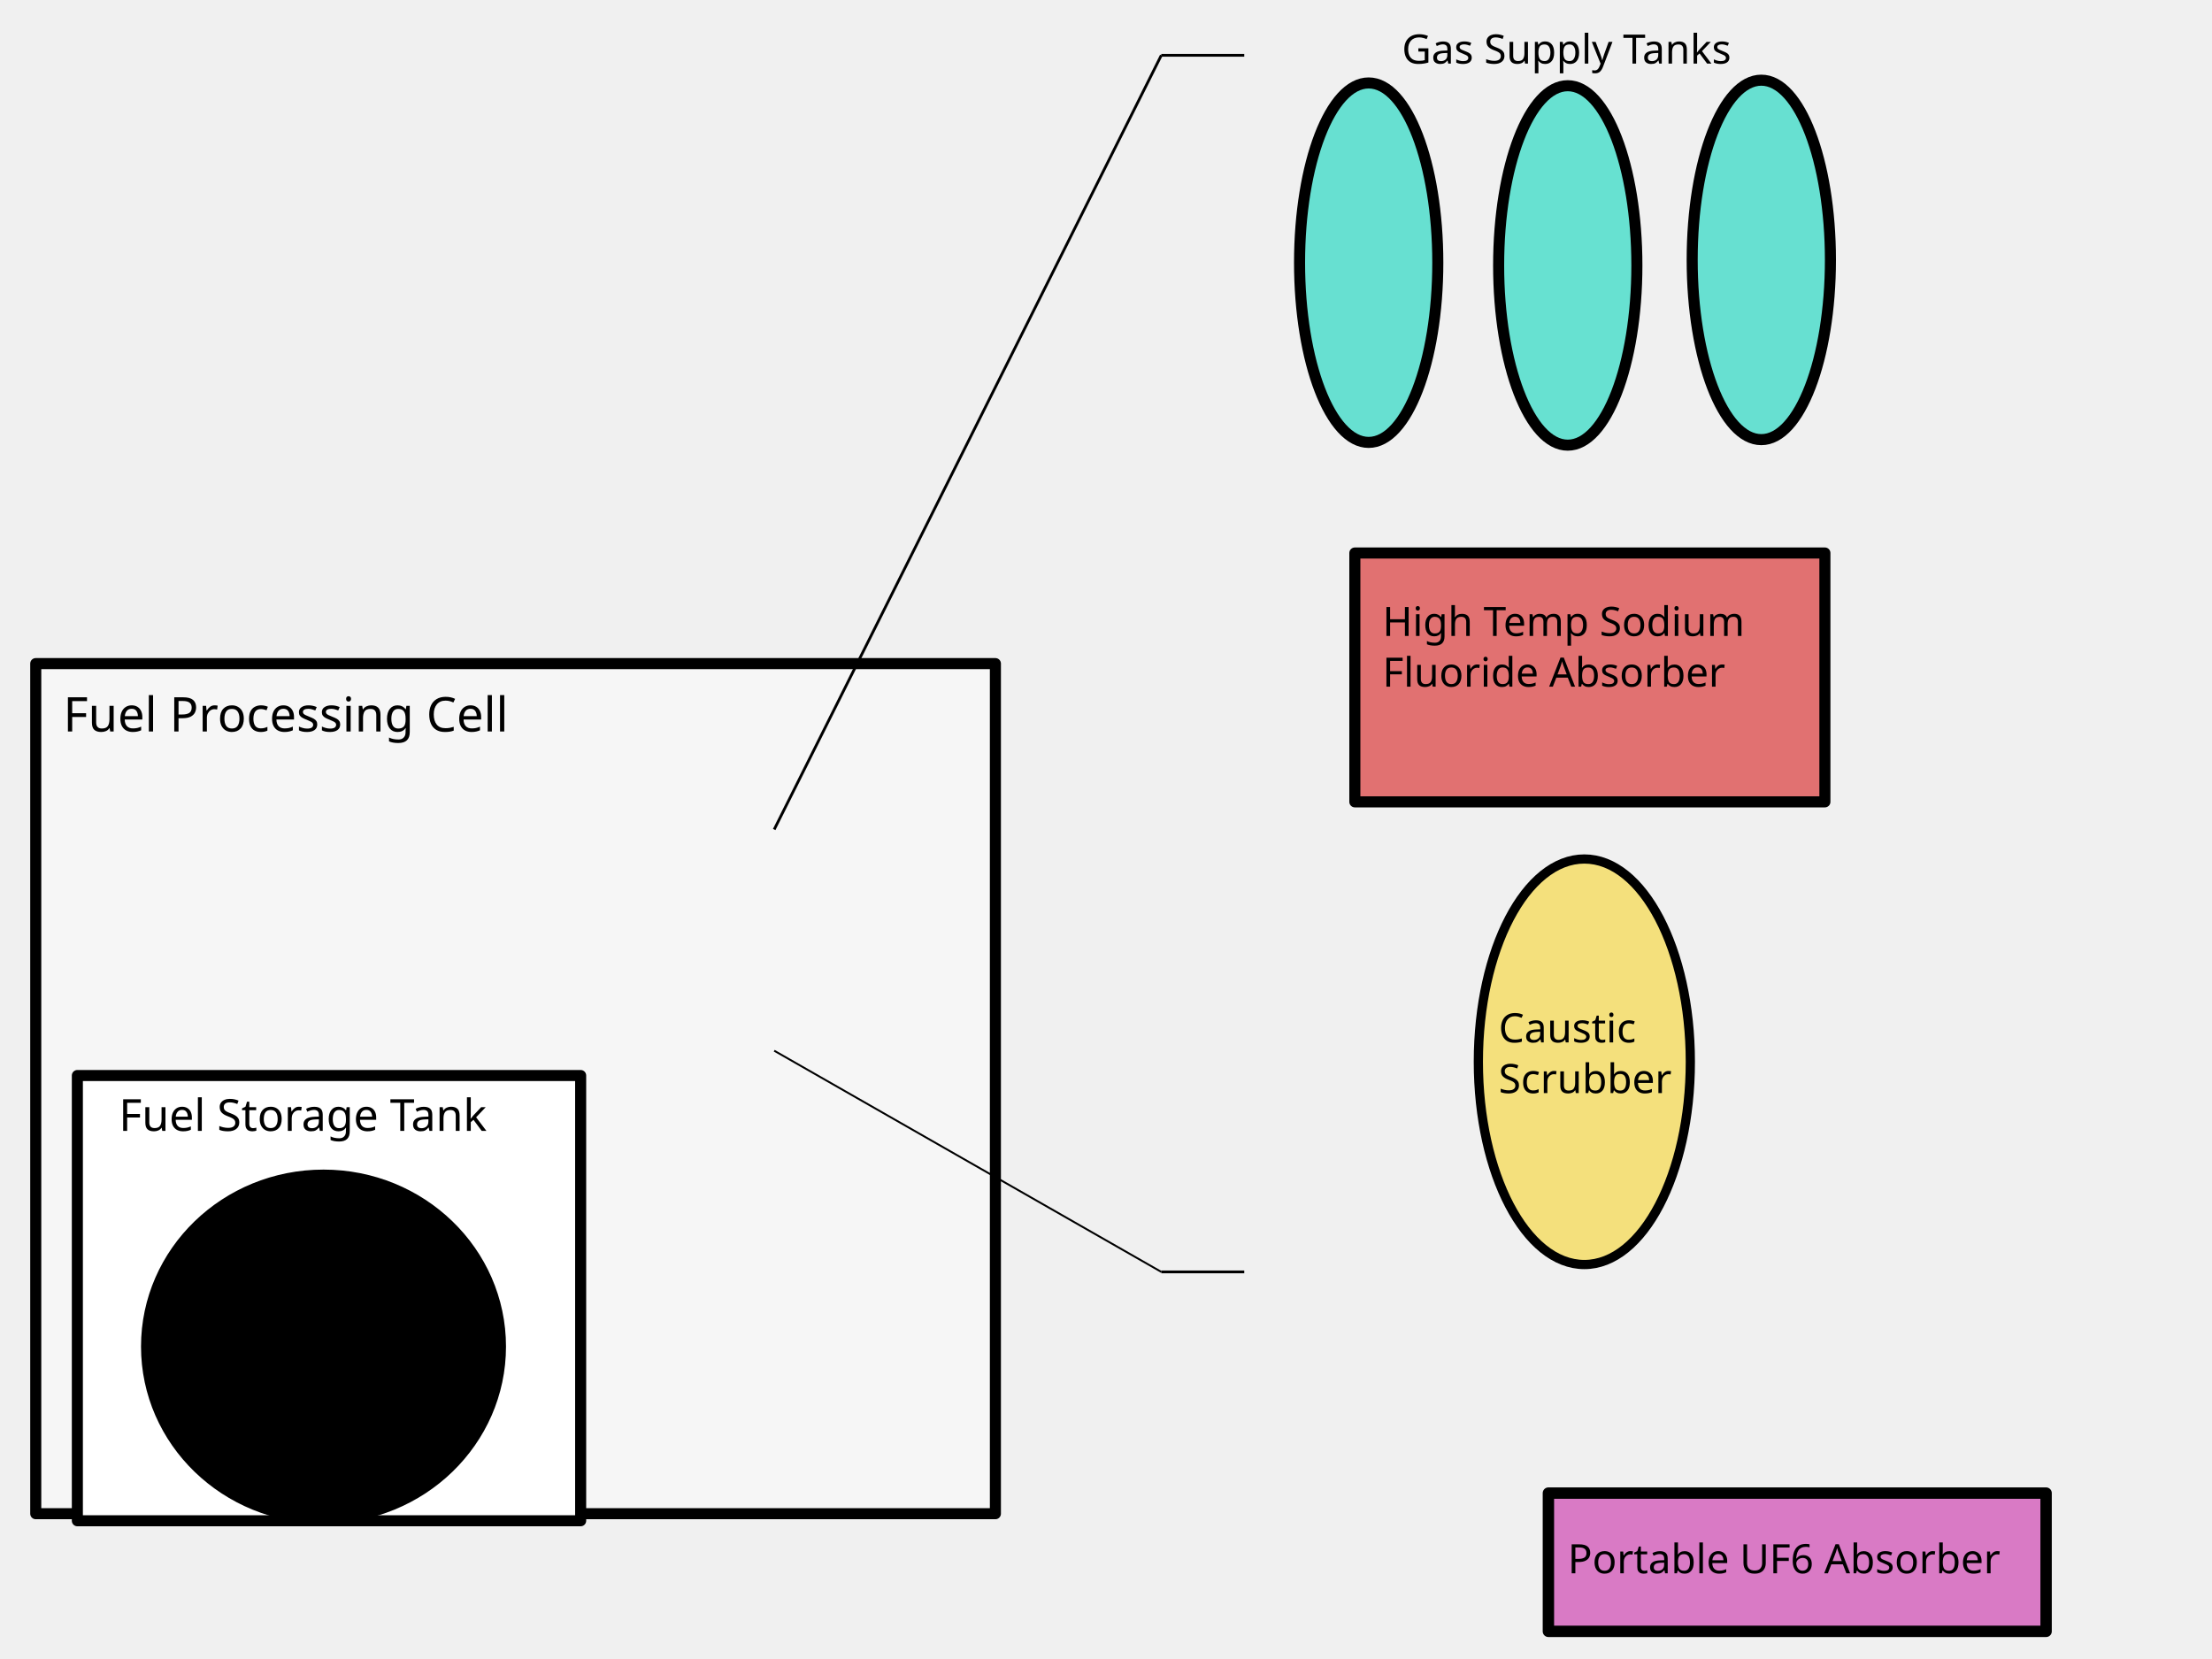
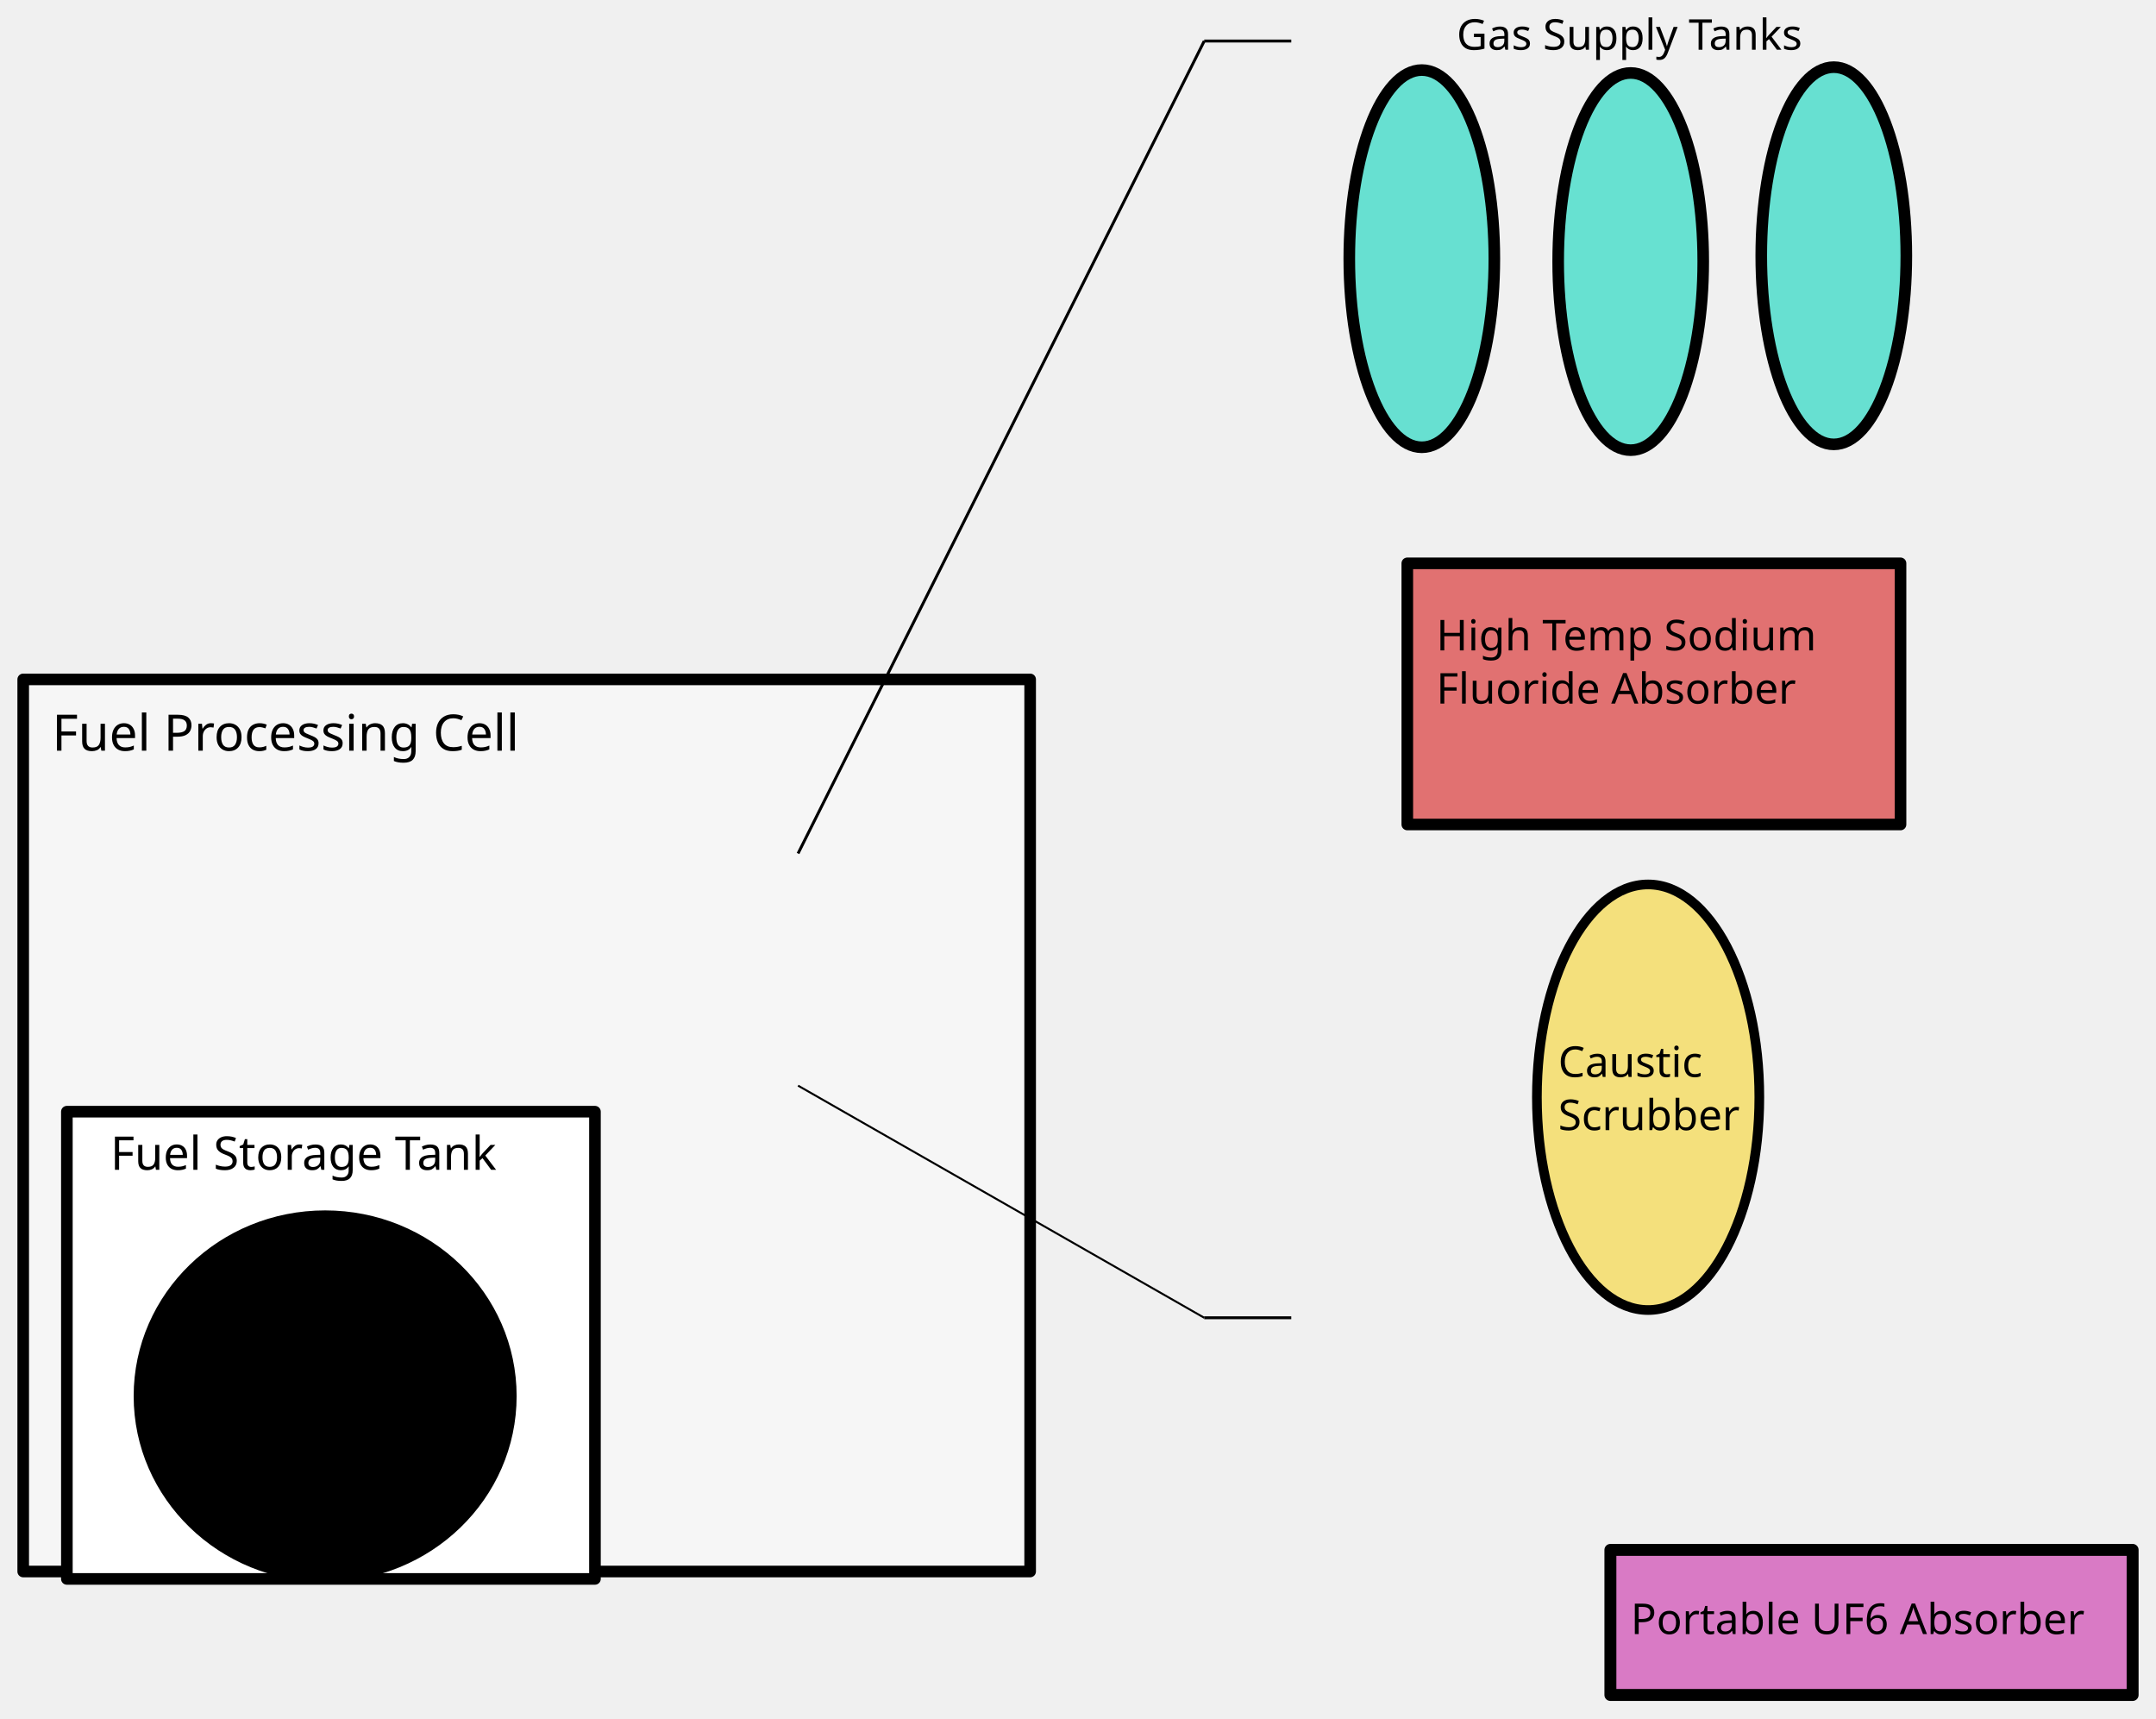
- <svg xmlns="http://www.w3.org/2000/svg" xmlns:ns1="http://www.openswatchbook.org/uri/2009/osb" width="800px" height="600px" viewBox="0 0 800 600" version="1.1" id="SVGRoot">
+ <svg xmlns="http://www.w3.org/2000/svg" xmlns:ns1="http://www.openswatchbook.org/uri/2009/osb" width="743.129" height="592.201" viewBox="0 0 743.129 592.201" version="1.1" id="SVGRoot">
  <defs id="defs3952">
    <linearGradient id="linearGradient10330" ns1:paint="solid">
      <stop style="stop-color:#f5d73a;stop-opacity:1;" offset="0" id="stop10328" />
    </linearGradient>
  </defs>
-   <g id="layer1">
-     <rect style="opacity:1;fill-opacity:0.392;fill-rule:nonzero;stroke:#000000;stroke-width:4;stroke-linejoin:round;stroke-miterlimit:4;stroke-dasharray:none;stroke-opacity:1;fill:#ffffff" id="rect7907" width="347.071" height="307.446" x="12.929" y="240" />
+   <g id="layer1" transform="translate(-4.928945,-5.856771)">
+     <rect style="opacity:1;fill:#ffffff;fill-opacity:0.392;fill-rule:nonzero;stroke:#000000;stroke-width:4;stroke-linejoin:round;stroke-miterlimit:4;stroke-dasharray:none;stroke-opacity:1" id="rect7907" width="347.071" height="307.446" x="12.929" y="240" />
    <text xml:space="preserve" style="font-style:normal;font-weight:normal;font-size:40px;line-height:1.25;font-family:sans-serif;letter-spacing:0px;word-spacing:0px;fill:#000000;fill-opacity:1;stroke:none" x="22.875" y="264.562" id="text8716">
      <tspan id="tspan8714" x="22.875" y="264.562" style="font-size:17.333px">Fuel Processing Cell</tspan>
    </text>
    <rect style="opacity:1;fill:#ffffff;fill-opacity:1;fill-rule:nonzero;stroke:#000000;stroke-width:4;stroke-linejoin:round;stroke-miterlimit:4;stroke-dasharray:none;stroke-opacity:1" id="rect8718" width="182.022" height="161.022" x="27.978" y="388.978" />
    <ellipse style="opacity:1;fill:#000000;fill-opacity:1;fill-rule:nonzero;stroke:#000000;stroke-width:6;stroke-linejoin:round;stroke-miterlimit:4;stroke-dasharray:none;stroke-opacity:1" id="path8724" cx="117" cy="487" rx="63" ry="61" />
    <text xml:space="preserve" style="font-style:normal;font-weight:normal;font-size:40px;line-height:1.25;font-family:sans-serif;letter-spacing:0px;word-spacing:0px;fill:#000000;fill-opacity:1;stroke:none" x="43" y="409" id="text8722">
      <tspan id="tspan8720" x="43" y="409" style="font-size:16px">Fuel Storage Tank</tspan>
    </text>
    <ellipse style="opacity:1;fill:#19d7bf;fill-opacity:0.638;fill-rule:nonzero;stroke:#000000;stroke-width:4;stroke-linejoin:round;stroke-miterlimit:4;stroke-dasharray:none;stroke-opacity:1" id="path8736" cx="495" cy="95" rx="25" ry="65" />
    <ellipse style="opacity:1;fill:#19d7bf;fill-opacity:0.64;fill-rule:nonzero;stroke:#000000;stroke-width:4;stroke-linejoin:round;stroke-miterlimit:4;stroke-dasharray:none;stroke-opacity:1" id="path8736-2" cx="567" cy="96" rx="25" ry="65" />
    <ellipse style="opacity:1;fill:#19d7bf;fill-opacity:0.639;fill-rule:nonzero;stroke:#000000;stroke-width:4;stroke-linejoin:round;stroke-miterlimit:4;stroke-dasharray:none;stroke-opacity:1" id="path8736-3" cx="637" cy="94" rx="25" ry="65" />
    <text xml:space="preserve" style="font-style:normal;font-weight:normal;font-size:40px;line-height:1;font-family:sans-serif;letter-spacing:0px;word-spacing:0px;fill:#000000;fill-opacity:1;stroke:none" x="507" y="23" id="text8781">
      <tspan x="507" y="23" style="font-size:14.667px;line-height:1" id="tspan8807">Gas Supply Tanks</tspan>
    </text>
    <rect style="opacity:1;fill:#d40000;fill-opacity:0.528;fill-rule:nonzero;stroke:#000000;stroke-width:4;stroke-linejoin:round;stroke-miterlimit:4;stroke-dasharray:none;stroke-opacity:1" id="rect8811" width="170" height="90" x="490" y="200" />
    <text xml:space="preserve" style="font-style:normal;font-weight:normal;font-size:14.667px;line-height:1.25;font-family:sans-serif;letter-spacing:0px;word-spacing:0px;fill:#000000;fill-opacity:1;stroke:none" x="500" y="230" id="text8815">
      <tspan id="tspan8813" x="500" y="230">High Temp Sodium</tspan>
      <tspan x="500" y="248.333" id="tspan8817">Fluoride Absorber</tspan>
    </text>
    <ellipse style="opacity:1;fill:#f5d73a;fill-opacity:0.639;fill-rule:nonzero;stroke:#000000;stroke-width:3.333;stroke-linejoin:round;stroke-miterlimit:4;stroke-dasharray:none;stroke-opacity:1" id="path8819" cx="573" cy="384" rx="38.334" ry="73.334" />
    <text xml:space="preserve" style="font-style:normal;font-weight:normal;font-size:14.667px;line-height:1.25;font-family:sans-serif;letter-spacing:0px;word-spacing:0px;fill:#000000;fill-opacity:1;stroke:none" x="542" y="377" id="text8823">
      <tspan id="tspan8821" x="542" y="377">Caustic</tspan>
      <tspan x="542" y="395.333" id="tspan8825">Scrubber</tspan>
    </text>
    <path style="fill:none;stroke:#000000;stroke-width:1px;stroke-linecap:butt;stroke-linejoin:miter;stroke-opacity:1" d="M 280,300 C 420,20 420,20 420,20" id="path8831" />
    <path style="fill:none;stroke:#000000;stroke-width:0.686px;stroke-linecap:butt;stroke-linejoin:miter;stroke-opacity:1" d="m 280,380 c 140,80 140,80 140,80" id="path8833" />
    <path style="fill:none;stroke:#000000;stroke-width:1px;stroke-linecap:butt;stroke-linejoin:miter;stroke-opacity:1" d="m 420,20 c 30,0 30,0 30,0" id="path8835" />
    <path style="fill:none;stroke:#000000;stroke-width:1px;stroke-linecap:butt;stroke-linejoin:miter;stroke-opacity:1" d="m 420,460 c 30,0 30,0 30,0" id="path8837" />
    <rect style="opacity:1;fill:#ca2ba8;fill-opacity:0.594;fill-rule:nonzero;stroke:#000000;stroke-width:4.116;stroke-linejoin:round;stroke-miterlimit:4;stroke-dasharray:none;stroke-opacity:1" id="rect8841" width="180" height="50" x="560" y="540" />
    <text xml:space="preserve" style="font-style:normal;font-weight:normal;font-size:14.667px;line-height:1.25;font-family:sans-serif;letter-spacing:0px;word-spacing:0px;fill:#000000;fill-opacity:1;stroke:none" x="567" y="569" id="text8845">
      <tspan id="tspan8843" x="567" y="569">Portable UF6 Absorber</tspan>
    </text>
  </g>
</svg>
